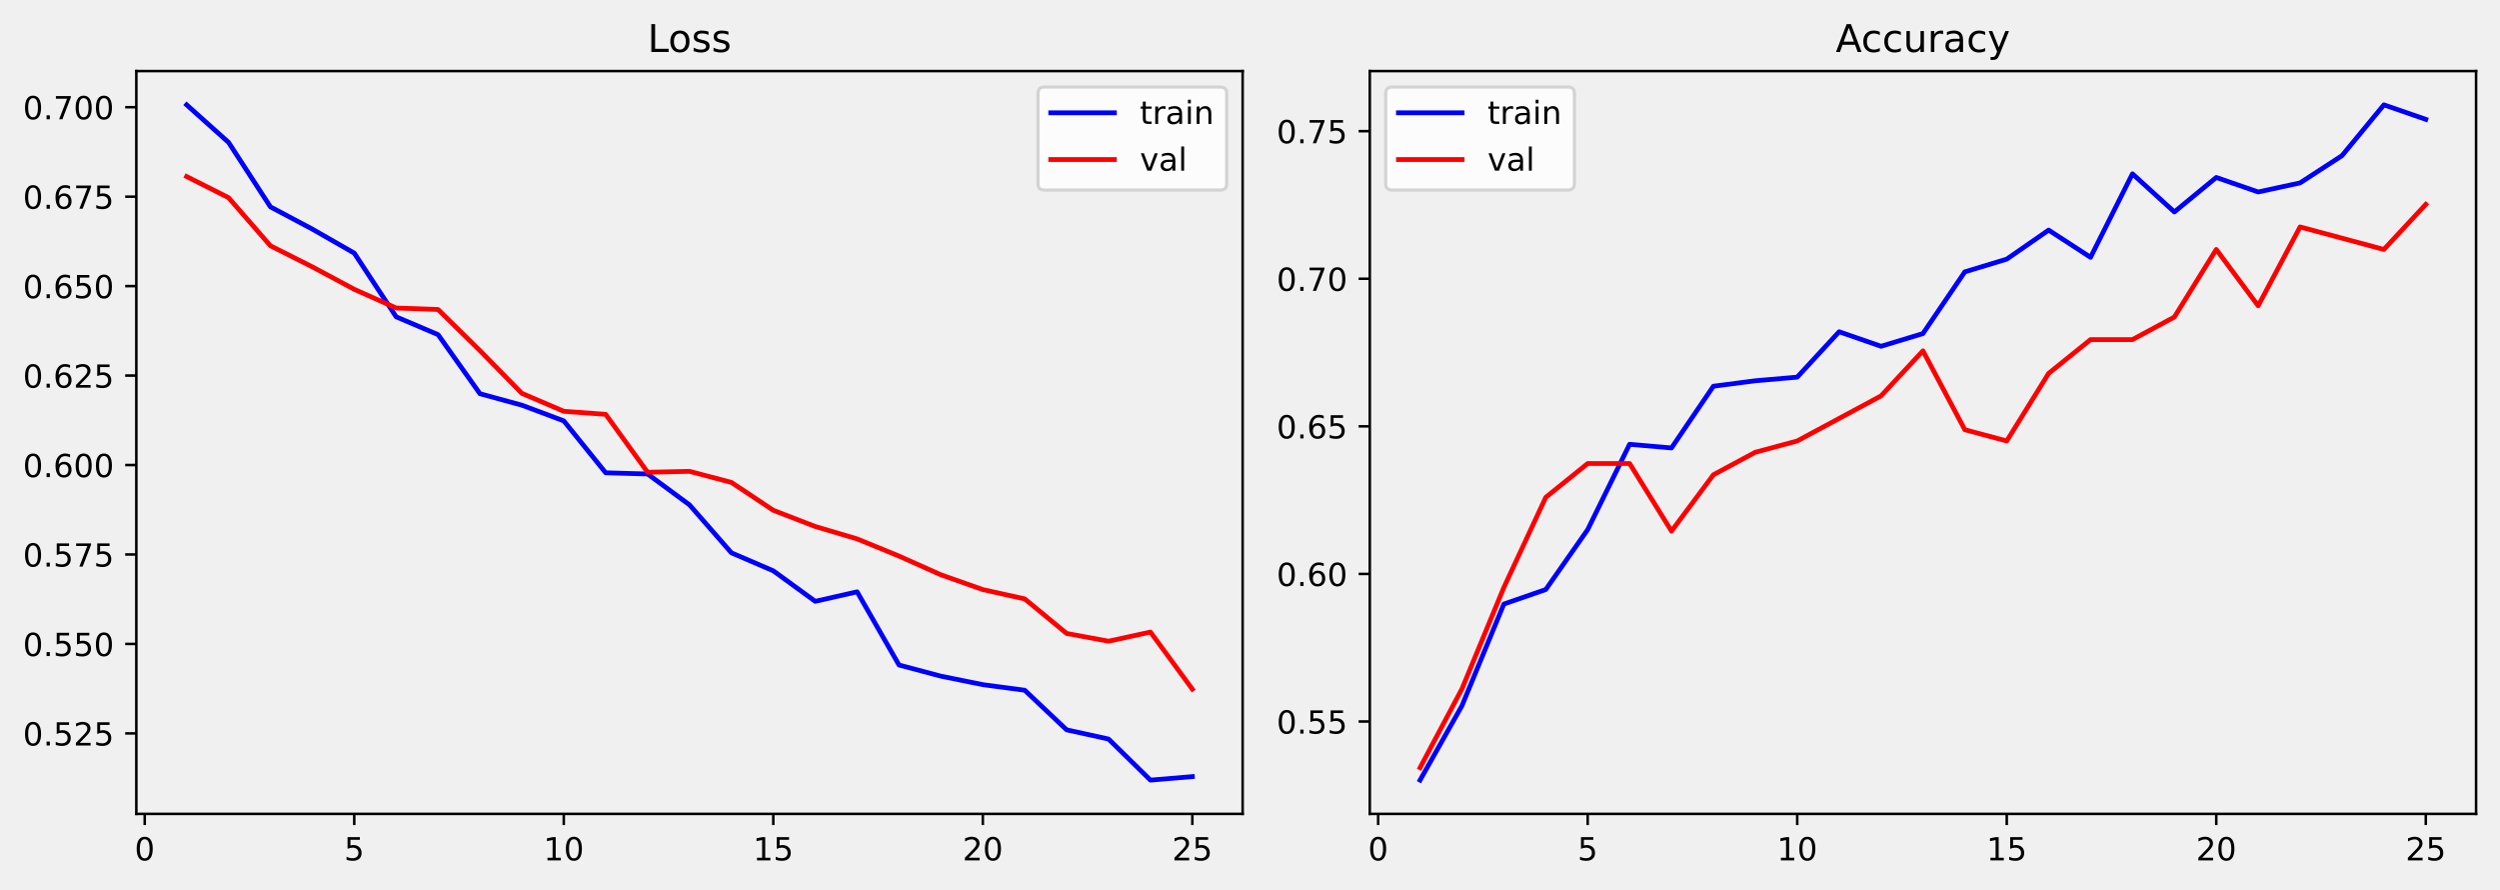
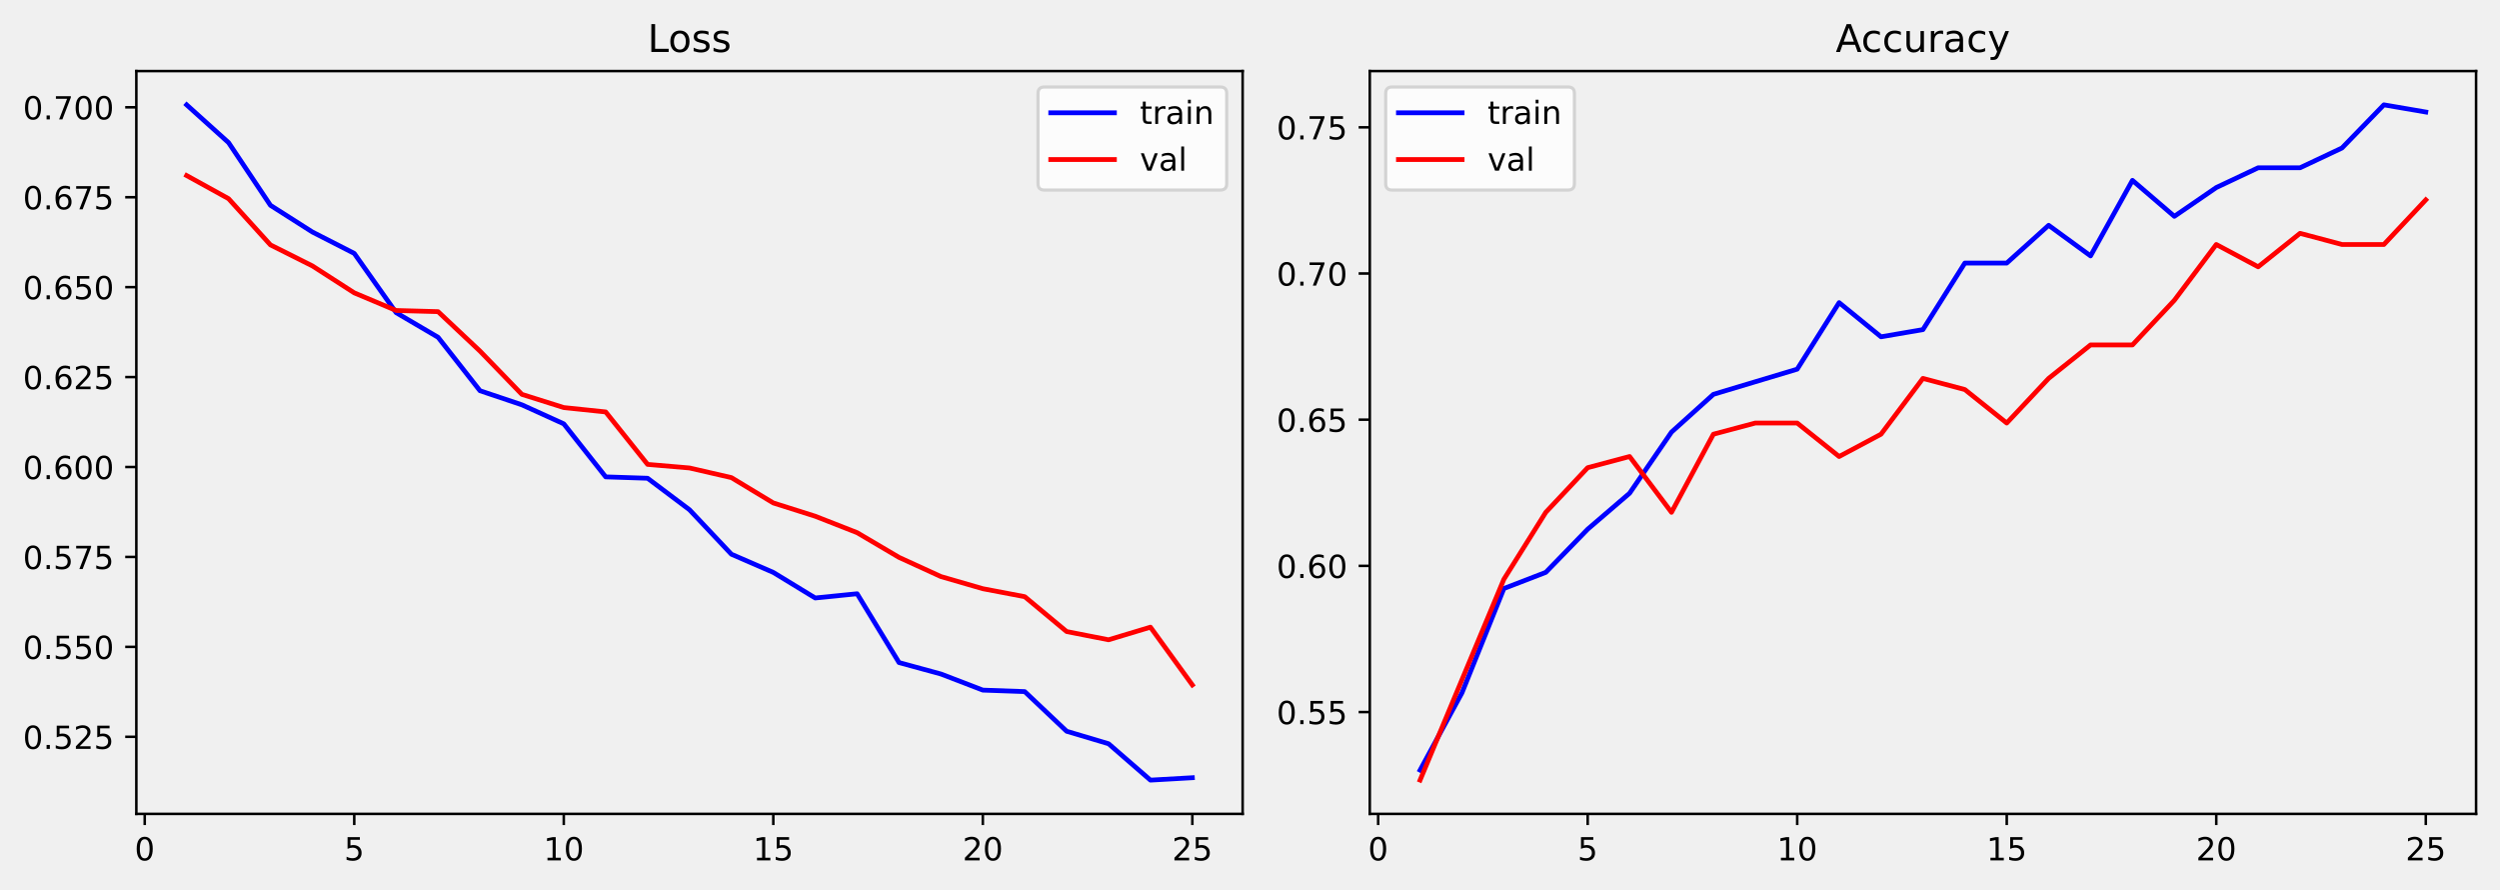
<svg xmlns="http://www.w3.org/2000/svg" xmlns:xlink="http://www.w3.org/1999/xlink" width="784.988pt" height="279.436pt" viewBox="0 0 784.988 279.436" version="1.1">
  <defs>
    <style type="text/css">*{stroke-linejoin: round; stroke-linecap: butt}</style>
  </defs>
  <g id="figure_1">
    <g id="patch_1">
      <path d="M 0 279.436  L 784.988 279.436  L 784.988 0  L 0 0  L 0 279.436  z " style="fill: none" />
    </g>
    <g id="axes_1">
      <g id="patch_2">
        <path d="M 42.828 255.558  L 390.338 255.558  L 390.338 22.318  L 42.828 22.318  L 42.828 255.558  z " style="fill: none" />
      </g>
      <g id="matplotlib.axis_1">
        <g id="xtick_1">
          <g id="line2d_1">
            <defs>
-               <path id="md92ce34c73" d="M 0 0  L 0 3.5  " style="stroke: #000000; stroke-width: 0.8" />
+               <path id="m7633a7a869" d="M 0 0  L 0 3.5  " style="stroke: #000000; stroke-width: 0.8" />
            </defs>
            <g>
-               <use xlink:href="#md92ce34c73" x="45.461" y="255.558" style="stroke: #000000; stroke-width: 0.8" />
+               <use xlink:href="#m7633a7a869" x="45.461" y="255.558" style="stroke: #000000; stroke-width: 0.8" />
            </g>
          </g>
          <g id="text_1">
            <g transform="translate(42.27953 270.1566) scale(0.1 -0.1)">
              <defs>
                <path id="DejaVuSans-30" d="M 2034 4250  Q 1547 4250 1301 3770  Q 1056 3291 1056 2328  Q 1056 1369 1301 889  Q 1547 409 2034 409  Q 2525 409 2770 889  Q 3016 1369 3016 2328  Q 3016 3291 2770 3770  Q 2525 4250 2034 4250  z M 2034 4750  Q 2819 4750 3233 4129  Q 3647 3509 3647 2328  Q 3647 1150 3233 529  Q 2819 -91 2034 -91  Q 1250 -91 836 529  Q 422 1150 422 2328  Q 422 3509 836 4129  Q 1250 4750 2034 4750  z " transform="scale(0.015625)" />
              </defs>
              <use xlink:href="#DejaVuSans-30" />
            </g>
          </g>
        </g>
        <g id="xtick_2">
          <g id="line2d_2">
            <g>
-               <use xlink:href="#md92ce34c73" x="111.277" y="255.558" style="stroke: #000000; stroke-width: 0.8" />
+               <use xlink:href="#m7633a7a869" x="111.277" y="255.558" style="stroke: #000000; stroke-width: 0.8" />
            </g>
          </g>
          <g id="text_2">
            <g transform="translate(108.0958 270.1566) scale(0.1 -0.1)">
              <defs>
                <path id="DejaVuSans-35" d="M 691 4666  L 3169 4666  L 3169 4134  L 1269 4134  L 1269 2991  Q 1406 3038 1543 3061  Q 1681 3084 1819 3084  Q 2600 3084 3056 2656  Q 3513 2228 3513 1497  Q 3513 744 3044 326  Q 2575 -91 1722 -91  Q 1428 -91 1123 -41  Q 819 9 494 109  L 494 744  Q 775 591 1075 516  Q 1375 441 1709 441  Q 2250 441 2565 725  Q 2881 1009 2881 1497  Q 2881 1984 2565 2268  Q 2250 2553 1709 2553  Q 1456 2553 1204 2497  Q 953 2441 691 2322  L 691 4666  z " transform="scale(0.015625)" />
              </defs>
              <use xlink:href="#DejaVuSans-35" />
            </g>
          </g>
        </g>
        <g id="xtick_3">
          <g id="line2d_3">
            <g>
-               <use xlink:href="#md92ce34c73" x="177.093" y="255.558" style="stroke: #000000; stroke-width: 0.8" />
+               <use xlink:href="#m7633a7a869" x="177.093" y="255.558" style="stroke: #000000; stroke-width: 0.8" />
            </g>
          </g>
          <g id="text_3">
            <g transform="translate(170.7309 270.1566) scale(0.1 -0.1)">
              <defs>
                <path id="DejaVuSans-31" d="M 794 531  L 1825 531  L 1825 4091  L 703 3866  L 703 4441  L 1819 4666  L 2450 4666  L 2450 531  L 3481 531  L 3481 0  L 794 0  L 794 531  z " transform="scale(0.015625)" />
              </defs>
              <use xlink:href="#DejaVuSans-31" />
              <use xlink:href="#DejaVuSans-30" transform="translate(63.62305 0)" />
            </g>
          </g>
        </g>
        <g id="xtick_4">
          <g id="line2d_4">
            <g>
-               <use xlink:href="#md92ce34c73" x="242.91" y="255.558" style="stroke: #000000; stroke-width: 0.8" />
+               <use xlink:href="#m7633a7a869" x="242.91" y="255.558" style="stroke: #000000; stroke-width: 0.8" />
            </g>
          </g>
          <g id="text_4">
            <g transform="translate(236.5471 270.1566) scale(0.1 -0.1)">
              <use xlink:href="#DejaVuSans-31" />
              <use xlink:href="#DejaVuSans-35" transform="translate(63.62305 0)" />
            </g>
          </g>
        </g>
        <g id="xtick_5">
          <g id="line2d_5">
            <g>
-               <use xlink:href="#md92ce34c73" x="308.726" y="255.558" style="stroke: #000000; stroke-width: 0.8" />
+               <use xlink:href="#m7633a7a869" x="308.726" y="255.558" style="stroke: #000000; stroke-width: 0.8" />
            </g>
          </g>
          <g id="text_5">
            <g transform="translate(302.3634 270.1566) scale(0.1 -0.1)">
              <defs>
                <path id="DejaVuSans-32" d="M 1228 531  L 3431 531  L 3431 0  L 469 0  L 469 531  Q 828 903 1448 1529  Q 2069 2156 2228 2338  Q 2531 2678 2651 2914  Q 2772 3150 2772 3378  Q 2772 3750 2511 3984  Q 2250 4219 1831 4219  Q 1534 4219 1204 4116  Q 875 4013 500 3803  L 500 4441  Q 881 4594 1212 4672  Q 1544 4750 1819 4750  Q 2544 4750 2975 4387  Q 3406 4025 3406 3419  Q 3406 3131 3298 2873  Q 3191 2616 2906 2266  Q 2828 2175 2409 1742  Q 1991 1309 1228 531  z " transform="scale(0.015625)" />
              </defs>
              <use xlink:href="#DejaVuSans-32" />
              <use xlink:href="#DejaVuSans-30" transform="translate(63.62305 0)" />
            </g>
          </g>
        </g>
        <g id="xtick_6">
          <g id="line2d_6">
            <g>
-               <use xlink:href="#md92ce34c73" x="374.542" y="255.558" style="stroke: #000000; stroke-width: 0.8" />
+               <use xlink:href="#m7633a7a869" x="374.542" y="255.558" style="stroke: #000000; stroke-width: 0.8" />
            </g>
          </g>
          <g id="text_6">
            <g transform="translate(368.1797 270.1566) scale(0.1 -0.1)">
              <use xlink:href="#DejaVuSans-32" />
              <use xlink:href="#DejaVuSans-35" transform="translate(63.62305 0)" />
            </g>
          </g>
        </g>
      </g>
      <g id="matplotlib.axis_2">
        <g id="ytick_1">
          <g id="line2d_7">
            <defs>
-               <path id="m3031fb7250" d="M 0 0  L -3.5 0  " style="stroke: #000000; stroke-width: 0.8" />
+               <path id="m2da4b11f2e" d="M 0 0  L -3.5 0  " style="stroke: #000000; stroke-width: 0.8" />
            </defs>
            <g>
-               <use xlink:href="#m3031fb7250" x="42.828" y="230.287" style="stroke: #000000; stroke-width: 0.8" />
+               <use xlink:href="#m2da4b11f2e" x="42.828" y="231.351" style="stroke: #000000; stroke-width: 0.8" />
            </g>
          </g>
          <g id="text_7">
-             <g transform="translate(7.2 234.0861) scale(0.1 -0.1)">
+             <g transform="translate(7.2 235.1498) scale(0.1 -0.1)">
              <defs>
                <path id="DejaVuSans-2e" d="M 684 794  L 1344 794  L 1344 0  L 684 0  L 684 794  z " transform="scale(0.015625)" />
              </defs>
              <use xlink:href="#DejaVuSans-30" />
              <use xlink:href="#DejaVuSans-2e" transform="translate(63.62305 0)" />
              <use xlink:href="#DejaVuSans-35" transform="translate(95.41016 0)" />
              <use xlink:href="#DejaVuSans-32" transform="translate(159.0332 0)" />
              <use xlink:href="#DejaVuSans-35" transform="translate(222.6562 0)" />
            </g>
          </g>
        </g>
        <g id="ytick_2">
          <g id="line2d_8">
            <g>
-               <use xlink:href="#m3031fb7250" x="42.828" y="202.197" style="stroke: #000000; stroke-width: 0.8" />
+               <use xlink:href="#m2da4b11f2e" x="42.828" y="203.114" style="stroke: #000000; stroke-width: 0.8" />
            </g>
          </g>
          <g id="text_8">
-             <g transform="translate(7.2 205.9959) scale(0.1 -0.1)">
+             <g transform="translate(7.2 206.9129) scale(0.1 -0.1)">
              <use xlink:href="#DejaVuSans-30" />
              <use xlink:href="#DejaVuSans-2e" transform="translate(63.62305 0)" />
              <use xlink:href="#DejaVuSans-35" transform="translate(95.41016 0)" />
              <use xlink:href="#DejaVuSans-35" transform="translate(159.0332 0)" />
              <use xlink:href="#DejaVuSans-30" transform="translate(222.6562 0)" />
            </g>
          </g>
        </g>
        <g id="ytick_3">
          <g id="line2d_9">
            <g>
-               <use xlink:href="#m3031fb7250" x="42.828" y="174.106" style="stroke: #000000; stroke-width: 0.8" />
+               <use xlink:href="#m2da4b11f2e" x="42.828" y="174.877" style="stroke: #000000; stroke-width: 0.8" />
            </g>
          </g>
          <g id="text_9">
-             <g transform="translate(7.2 177.9057) scale(0.1 -0.1)">
+             <g transform="translate(7.2 178.6759) scale(0.1 -0.1)">
              <defs>
                <path id="DejaVuSans-37" d="M 525 4666  L 3525 4666  L 3525 4397  L 1831 0  L 1172 0  L 2766 4134  L 525 4134  L 525 4666  z " transform="scale(0.015625)" />
              </defs>
              <use xlink:href="#DejaVuSans-30" />
              <use xlink:href="#DejaVuSans-2e" transform="translate(63.62305 0)" />
              <use xlink:href="#DejaVuSans-35" transform="translate(95.41016 0)" />
              <use xlink:href="#DejaVuSans-37" transform="translate(159.0332 0)" />
              <use xlink:href="#DejaVuSans-35" transform="translate(222.6562 0)" />
            </g>
          </g>
        </g>
        <g id="ytick_4">
          <g id="line2d_10">
            <g>
-               <use xlink:href="#m3031fb7250" x="42.828" y="146.016" style="stroke: #000000; stroke-width: 0.8" />
+               <use xlink:href="#m2da4b11f2e" x="42.828" y="146.64" style="stroke: #000000; stroke-width: 0.8" />
            </g>
          </g>
          <g id="text_10">
-             <g transform="translate(7.2 149.8154) scale(0.1 -0.1)">
+             <g transform="translate(7.2 150.4389) scale(0.1 -0.1)">
              <defs>
                <path id="DejaVuSans-36" d="M 2113 2584  Q 1688 2584 1439 2293  Q 1191 2003 1191 1497  Q 1191 994 1439 701  Q 1688 409 2113 409  Q 2538 409 2786 701  Q 3034 994 3034 1497  Q 3034 2003 2786 2293  Q 2538 2584 2113 2584  z M 3366 4563  L 3366 3988  Q 3128 4100 2886 4159  Q 2644 4219 2406 4219  Q 1781 4219 1451 3797  Q 1122 3375 1075 2522  Q 1259 2794 1537 2939  Q 1816 3084 2150 3084  Q 2853 3084 3261 2657  Q 3669 2231 3669 1497  Q 3669 778 3244 343  Q 2819 -91 2113 -91  Q 1303 -91 875 529  Q 447 1150 447 2328  Q 447 3434 972 4092  Q 1497 4750 2381 4750  Q 2619 4750 2861 4703  Q 3103 4656 3366 4563  z " transform="scale(0.015625)" />
              </defs>
              <use xlink:href="#DejaVuSans-30" />
              <use xlink:href="#DejaVuSans-2e" transform="translate(63.62305 0)" />
              <use xlink:href="#DejaVuSans-36" transform="translate(95.41016 0)" />
              <use xlink:href="#DejaVuSans-30" transform="translate(159.0332 0)" />
              <use xlink:href="#DejaVuSans-30" transform="translate(222.6562 0)" />
            </g>
          </g>
        </g>
        <g id="ytick_5">
          <g id="line2d_11">
            <g>
-               <use xlink:href="#m3031fb7250" x="42.828" y="117.926" style="stroke: #000000; stroke-width: 0.8" />
+               <use xlink:href="#m2da4b11f2e" x="42.828" y="118.403" style="stroke: #000000; stroke-width: 0.8" />
            </g>
          </g>
          <g id="text_11">
-             <g transform="translate(7.2 121.7252) scale(0.1 -0.1)">
+             <g transform="translate(7.2 122.202) scale(0.1 -0.1)">
              <use xlink:href="#DejaVuSans-30" />
              <use xlink:href="#DejaVuSans-2e" transform="translate(63.62305 0)" />
              <use xlink:href="#DejaVuSans-36" transform="translate(95.41016 0)" />
              <use xlink:href="#DejaVuSans-32" transform="translate(159.0332 0)" />
              <use xlink:href="#DejaVuSans-35" transform="translate(222.6562 0)" />
            </g>
          </g>
        </g>
        <g id="ytick_6">
          <g id="line2d_12">
            <g>
-               <use xlink:href="#m3031fb7250" x="42.828" y="89.836" style="stroke: #000000; stroke-width: 0.8" />
+               <use xlink:href="#m2da4b11f2e" x="42.828" y="90.166" style="stroke: #000000; stroke-width: 0.8" />
            </g>
          </g>
          <g id="text_12">
-             <g transform="translate(7.2 93.63496) scale(0.1 -0.1)">
+             <g transform="translate(7.2 93.965) scale(0.1 -0.1)">
              <use xlink:href="#DejaVuSans-30" />
              <use xlink:href="#DejaVuSans-2e" transform="translate(63.62305 0)" />
              <use xlink:href="#DejaVuSans-36" transform="translate(95.41016 0)" />
              <use xlink:href="#DejaVuSans-35" transform="translate(159.0332 0)" />
              <use xlink:href="#DejaVuSans-30" transform="translate(222.6562 0)" />
            </g>
          </g>
        </g>
        <g id="ytick_7">
          <g id="line2d_13">
            <g>
-               <use xlink:href="#m3031fb7250" x="42.828" y="61.746" style="stroke: #000000; stroke-width: 0.8" />
+               <use xlink:href="#m2da4b11f2e" x="42.828" y="61.929" style="stroke: #000000; stroke-width: 0.8" />
            </g>
          </g>
          <g id="text_13">
-             <g transform="translate(7.2 65.54473) scale(0.1 -0.1)">
+             <g transform="translate(7.2 65.72803) scale(0.1 -0.1)">
              <use xlink:href="#DejaVuSans-30" />
              <use xlink:href="#DejaVuSans-2e" transform="translate(63.62305 0)" />
              <use xlink:href="#DejaVuSans-36" transform="translate(95.41016 0)" />
              <use xlink:href="#DejaVuSans-37" transform="translate(159.0332 0)" />
              <use xlink:href="#DejaVuSans-35" transform="translate(222.6562 0)" />
            </g>
          </g>
        </g>
        <g id="ytick_8">
          <g id="line2d_14">
            <g>
-               <use xlink:href="#m3031fb7250" x="42.828" y="33.655" style="stroke: #000000; stroke-width: 0.8" />
+               <use xlink:href="#m2da4b11f2e" x="42.828" y="33.692" style="stroke: #000000; stroke-width: 0.8" />
            </g>
          </g>
          <g id="text_14">
-             <g transform="translate(7.2 37.4545) scale(0.1 -0.1)">
+             <g transform="translate(7.2 37.49106) scale(0.1 -0.1)">
              <use xlink:href="#DejaVuSans-30" />
              <use xlink:href="#DejaVuSans-2e" transform="translate(63.62305 0)" />
              <use xlink:href="#DejaVuSans-37" transform="translate(95.41016 0)" />
              <use xlink:href="#DejaVuSans-30" transform="translate(159.0332 0)" />
              <use xlink:href="#DejaVuSans-30" transform="translate(222.6562 0)" />
            </g>
          </g>
        </g>
      </g>
      <g id="line2d_15">
-         <path d="M 58.624 32.92  L 71.787 44.703  L 84.951 64.959  L 98.114 71.947  L 111.277 79.483  L 124.44 99.48  L 137.604 105.079  L 150.767 123.627  L 163.93 127.228  L 177.093 132.156  L 190.257 148.456  L 203.42 148.825  L 216.583 158.523  L 229.746 173.579  L 242.91 179.237  L 256.073 188.811  L 269.236 185.829  L 282.399 208.811  L 295.563 212.317  L 308.726 214.979  L 321.889 216.733  L 335.052 229.166  L 348.216 232.056  L 361.379 244.956  L 374.542 243.849  " clip-path="url(#pc653a869e9)" style="fill: none; stroke: #0000ff; stroke-width: 1.5; stroke-linecap: square" />
+         <path d="M 58.624 32.92  L 71.787 44.771  L 84.951 64.465  L 98.114 72.842  L 111.277 79.569  L 124.44 98.179  L 137.604 105.906  L 150.767 122.682  L 163.93 127.11  L 177.093 133.085  L 190.257 149.737  L 203.42 150.168  L 216.583 160.06  L 229.746 174.023  L 242.91 179.738  L 256.073 187.762  L 269.236 186.437  L 282.399 208.041  L 295.563 211.638  L 308.726 216.693  L 321.889 217.161  L 335.052 229.612  L 348.216 233.531  L 361.379 244.956  L 374.542 244.201  " clip-path="url(#pe0f60aac0e)" style="fill: none; stroke: #0000ff; stroke-width: 1.5; stroke-linecap: square" />
      </g>
      <g id="line2d_16">
-         <path d="M 58.624 55.44  L 71.787 62.065  L 84.951 77.175  L 98.114 83.801  L 111.277 90.845  L 124.44 96.714  L 137.604 97.18  L 150.767 110.114  L 163.93 123.512  L 177.093 129.14  L 190.257 130.099  L 203.42 148.286  L 216.583 147.996  L 229.746 151.474  L 242.91 160.231  L 256.073 165.314  L 269.236 169.212  L 282.399 174.613  L 295.563 180.49  L 308.726 185.13  L 321.889 188.05  L 335.052 198.901  L 348.216 201.335  L 361.379 198.465  L 374.542 216.391  " clip-path="url(#pc653a869e9)" style="fill: none; stroke: #ff0000; stroke-width: 1.5; stroke-linecap: square" />
+         <path d="M 58.624 55.121  L 71.787 62.38  L 84.951 76.895  L 98.114 83.486  L 111.277 91.951  L 124.44 97.491  L 137.604 97.854  L 150.767 110.233  L 163.93 123.824  L 177.093 127.971  L 190.257 129.345  L 203.42 145.815  L 216.583 146.939  L 229.746 149.969  L 242.91 157.921  L 256.073 162.09  L 269.236 167.251  L 282.399 175.013  L 295.563 181.038  L 308.726 184.852  L 321.889 187.356  L 335.052 198.303  L 348.216 200.891  L 361.379 196.929  L 374.542 215.072  " clip-path="url(#pe0f60aac0e)" style="fill: none; stroke: #ff0000; stroke-width: 1.5; stroke-linecap: square" />
      </g>
      <g id="patch_3">
        <path d="M 42.828 255.558  L 42.828 22.318  " style="fill: none; stroke: #000000; stroke-width: 0.8; stroke-linejoin: miter; stroke-linecap: square" />
      </g>
      <g id="patch_4">
        <path d="M 390.338 255.558  L 390.338 22.318  " style="fill: none; stroke: #000000; stroke-width: 0.8; stroke-linejoin: miter; stroke-linecap: square" />
      </g>
      <g id="patch_5">
        <path d="M 42.828 255.558  L 390.338 255.558  " style="fill: none; stroke: #000000; stroke-width: 0.8; stroke-linejoin: miter; stroke-linecap: square" />
      </g>
      <g id="patch_6">
        <path d="M 42.828 22.318  L 390.338 22.318  " style="fill: none; stroke: #000000; stroke-width: 0.8; stroke-linejoin: miter; stroke-linecap: square" />
      </g>
      <g id="text_15">
        <g transform="translate(203.4225 16.31812) scale(0.12 -0.12)">
          <defs>
            <path id="DejaVuSans-4c" d="M 628 4666  L 1259 4666  L 1259 531  L 3531 531  L 3531 0  L 628 0  L 628 4666  z " transform="scale(0.015625)" />
            <path id="DejaVuSans-6f" d="M 1959 3097  Q 1497 3097 1228 2736  Q 959 2375 959 1747  Q 959 1119 1226 758  Q 1494 397 1959 397  Q 2419 397 2687 759  Q 2956 1122 2956 1747  Q 2956 2369 2687 2733  Q 2419 3097 1959 3097  z M 1959 3584  Q 2709 3584 3137 3096  Q 3566 2609 3566 1747  Q 3566 888 3137 398  Q 2709 -91 1959 -91  Q 1206 -91 779 398  Q 353 888 353 1747  Q 353 2609 779 3096  Q 1206 3584 1959 3584  z " transform="scale(0.015625)" />
            <path id="DejaVuSans-73" d="M 2834 3397  L 2834 2853  Q 2591 2978 2328 3040  Q 2066 3103 1784 3103  Q 1356 3103 1142 2972  Q 928 2841 928 2578  Q 928 2378 1081 2264  Q 1234 2150 1697 2047  L 1894 2003  Q 2506 1872 2764 1633  Q 3022 1394 3022 966  Q 3022 478 2636 193  Q 2250 -91 1575 -91  Q 1294 -91 989 -36  Q 684 19 347 128  L 347 722  Q 666 556 975 473  Q 1284 391 1588 391  Q 1994 391 2212 530  Q 2431 669 2431 922  Q 2431 1156 2273 1281  Q 2116 1406 1581 1522  L 1381 1569  Q 847 1681 609 1914  Q 372 2147 372 2553  Q 372 3047 722 3315  Q 1072 3584 1716 3584  Q 2034 3584 2315 3537  Q 2597 3491 2834 3397  z " transform="scale(0.015625)" />
          </defs>
          <use xlink:href="#DejaVuSans-4c" />
          <use xlink:href="#DejaVuSans-6f" transform="translate(53.96289 0)" />
          <use xlink:href="#DejaVuSans-73" transform="translate(115.1445 0)" />
          <use xlink:href="#DejaVuSans-73" transform="translate(167.2441 0)" />
        </g>
      </g>
      <g id="legend_1">
        <g id="patch_7">
          <path d="M 328.063 59.674  L 383.338 59.674  Q 385.338 59.674 385.338 57.674  L 385.338 29.318  Q 385.338 27.318 383.338 27.318  L 328.063 27.318  Q 326.063 27.318 326.063 29.318  L 326.063 57.674  Q 326.063 59.674 328.063 59.674  z " style="fill: #ffffff; opacity: 0.8; stroke: #cccccc; stroke-linejoin: miter" />
        </g>
        <g id="line2d_17">
          <path d="M 330.063 35.417  L 340.063 35.417  L 350.063 35.417  " style="fill: none; stroke: #0000ff; stroke-width: 1.5; stroke-linecap: square" />
        </g>
        <g id="text_16">
          <g transform="translate(358.0631 38.91656) scale(0.1 -0.1)">
            <defs>
              <path id="DejaVuSans-74" d="M 1172 4494  L 1172 3500  L 2356 3500  L 2356 3053  L 1172 3053  L 1172 1153  Q 1172 725 1289 603  Q 1406 481 1766 481  L 2356 481  L 2356 0  L 1766 0  Q 1100 0 847 248  Q 594 497 594 1153  L 594 3053  L 172 3053  L 172 3500  L 594 3500  L 594 4494  L 1172 4494  z " transform="scale(0.015625)" />
              <path id="DejaVuSans-72" d="M 2631 2963  Q 2534 3019 2420 3045  Q 2306 3072 2169 3072  Q 1681 3072 1420 2755  Q 1159 2438 1159 1844  L 1159 0  L 581 0  L 581 3500  L 1159 3500  L 1159 2956  Q 1341 3275 1631 3429  Q 1922 3584 2338 3584  Q 2397 3584 2469 3576  Q 2541 3569 2628 3553  L 2631 2963  z " transform="scale(0.015625)" />
              <path id="DejaVuSans-61" d="M 2194 1759  Q 1497 1759 1228 1600  Q 959 1441 959 1056  Q 959 750 1161 570  Q 1363 391 1709 391  Q 2188 391 2477 730  Q 2766 1069 2766 1631  L 2766 1759  L 2194 1759  z M 3341 1997  L 3341 0  L 2766 0  L 2766 531  Q 2569 213 2275 61  Q 1981 -91 1556 -91  Q 1019 -91 701 211  Q 384 513 384 1019  Q 384 1609 779 1909  Q 1175 2209 1959 2209  L 2766 2209  L 2766 2266  Q 2766 2663 2505 2880  Q 2244 3097 1772 3097  Q 1472 3097 1187 3025  Q 903 2953 641 2809  L 641 3341  Q 956 3463 1253 3523  Q 1550 3584 1831 3584  Q 2591 3584 2966 3190  Q 3341 2797 3341 1997  z " transform="scale(0.015625)" />
              <path id="DejaVuSans-69" d="M 603 3500  L 1178 3500  L 1178 0  L 603 0  L 603 3500  z M 603 4863  L 1178 4863  L 1178 4134  L 603 4134  L 603 4863  z " transform="scale(0.015625)" />
              <path id="DejaVuSans-6e" d="M 3513 2113  L 3513 0  L 2938 0  L 2938 2094  Q 2938 2591 2744 2837  Q 2550 3084 2163 3084  Q 1697 3084 1428 2787  Q 1159 2491 1159 1978  L 1159 0  L 581 0  L 581 3500  L 1159 3500  L 1159 2956  Q 1366 3272 1645 3428  Q 1925 3584 2291 3584  Q 2894 3584 3203 3211  Q 3513 2838 3513 2113  z " transform="scale(0.015625)" />
            </defs>
            <use xlink:href="#DejaVuSans-74" />
            <use xlink:href="#DejaVuSans-72" transform="translate(39.20898 0)" />
            <use xlink:href="#DejaVuSans-61" transform="translate(80.32227 0)" />
            <use xlink:href="#DejaVuSans-69" transform="translate(141.6016 0)" />
            <use xlink:href="#DejaVuSans-6e" transform="translate(169.3848 0)" />
          </g>
        </g>
        <g id="line2d_18">
          <path d="M 330.063 50.095  L 340.063 50.095  L 350.063 50.095  " style="fill: none; stroke: #ff0000; stroke-width: 1.5; stroke-linecap: square" />
        </g>
        <g id="text_17">
          <g transform="translate(358.0631 53.59469) scale(0.1 -0.1)">
            <defs>
              <path id="DejaVuSans-76" d="M 191 3500  L 800 3500  L 1894 563  L 2988 3500  L 3597 3500  L 2284 0  L 1503 0  L 191 3500  z " transform="scale(0.015625)" />
              <path id="DejaVuSans-6c" d="M 603 4863  L 1178 4863  L 1178 0  L 603 0  L 603 4863  z " transform="scale(0.015625)" />
            </defs>
            <use xlink:href="#DejaVuSans-76" />
            <use xlink:href="#DejaVuSans-61" transform="translate(59.17969 0)" />
            <use xlink:href="#DejaVuSans-6c" transform="translate(120.459 0)" />
          </g>
        </g>
      </g>
    </g>
    <g id="axes_2">
      <g id="patch_8">
        <path d="M 430.278 255.558  L 777.788 255.558  L 777.788 22.318  L 430.278 22.318  L 430.278 255.558  z " style="fill: none" />
      </g>
      <g id="matplotlib.axis_3">
        <g id="xtick_7">
          <g id="line2d_19">
            <g>
-               <use xlink:href="#md92ce34c73" x="432.911" y="255.558" style="stroke: #000000; stroke-width: 0.8" />
+               <use xlink:href="#m7633a7a869" x="432.911" y="255.558" style="stroke: #000000; stroke-width: 0.8" />
            </g>
          </g>
          <g id="text_18">
            <g transform="translate(429.7295 270.1566) scale(0.1 -0.1)">
              <use xlink:href="#DejaVuSans-30" />
            </g>
          </g>
        </g>
        <g id="xtick_8">
          <g id="line2d_20">
            <g>
-               <use xlink:href="#md92ce34c73" x="498.727" y="255.558" style="stroke: #000000; stroke-width: 0.8" />
+               <use xlink:href="#m7633a7a869" x="498.727" y="255.558" style="stroke: #000000; stroke-width: 0.8" />
            </g>
          </g>
          <g id="text_19">
            <g transform="translate(495.5458 270.1566) scale(0.1 -0.1)">
              <use xlink:href="#DejaVuSans-35" />
            </g>
          </g>
        </g>
        <g id="xtick_9">
          <g id="line2d_21">
            <g>
-               <use xlink:href="#md92ce34c73" x="564.543" y="255.558" style="stroke: #000000; stroke-width: 0.8" />
+               <use xlink:href="#m7633a7a869" x="564.543" y="255.558" style="stroke: #000000; stroke-width: 0.8" />
            </g>
          </g>
          <g id="text_20">
            <g transform="translate(558.1809 270.1566) scale(0.1 -0.1)">
              <use xlink:href="#DejaVuSans-31" />
              <use xlink:href="#DejaVuSans-30" transform="translate(63.62305 0)" />
            </g>
          </g>
        </g>
        <g id="xtick_10">
          <g id="line2d_22">
            <g>
-               <use xlink:href="#md92ce34c73" x="630.36" y="255.558" style="stroke: #000000; stroke-width: 0.8" />
+               <use xlink:href="#m7633a7a869" x="630.36" y="255.558" style="stroke: #000000; stroke-width: 0.8" />
            </g>
          </g>
          <g id="text_21">
            <g transform="translate(623.9971 270.1566) scale(0.1 -0.1)">
              <use xlink:href="#DejaVuSans-31" />
              <use xlink:href="#DejaVuSans-35" transform="translate(63.62305 0)" />
            </g>
          </g>
        </g>
        <g id="xtick_11">
          <g id="line2d_23">
            <g>
-               <use xlink:href="#md92ce34c73" x="696.176" y="255.558" style="stroke: #000000; stroke-width: 0.8" />
+               <use xlink:href="#m7633a7a869" x="696.176" y="255.558" style="stroke: #000000; stroke-width: 0.8" />
            </g>
          </g>
          <g id="text_22">
            <g transform="translate(689.8134 270.1566) scale(0.1 -0.1)">
              <use xlink:href="#DejaVuSans-32" />
              <use xlink:href="#DejaVuSans-30" transform="translate(63.62305 0)" />
            </g>
          </g>
        </g>
        <g id="xtick_12">
          <g id="line2d_24">
            <g>
-               <use xlink:href="#md92ce34c73" x="761.992" y="255.558" style="stroke: #000000; stroke-width: 0.8" />
+               <use xlink:href="#m7633a7a869" x="761.992" y="255.558" style="stroke: #000000; stroke-width: 0.8" />
            </g>
          </g>
          <g id="text_23">
            <g transform="translate(755.6297 270.1566) scale(0.1 -0.1)">
              <use xlink:href="#DejaVuSans-32" />
              <use xlink:href="#DejaVuSans-35" transform="translate(63.62305 0)" />
            </g>
          </g>
        </g>
      </g>
      <g id="matplotlib.axis_4">
        <g id="ytick_9">
          <g id="line2d_25">
            <g>
-               <use xlink:href="#m3031fb7250" x="430.278" y="226.546" style="stroke: #000000; stroke-width: 0.8" />
+               <use xlink:href="#m2da4b11f2e" x="430.278" y="223.582" style="stroke: #000000; stroke-width: 0.8" />
            </g>
          </g>
          <g id="text_24">
-             <g transform="translate(401.0125 230.3448) scale(0.1 -0.1)">
+             <g transform="translate(401.0125 227.3817) scale(0.1 -0.1)">
              <use xlink:href="#DejaVuSans-30" />
              <use xlink:href="#DejaVuSans-2e" transform="translate(63.62305 0)" />
              <use xlink:href="#DejaVuSans-35" transform="translate(95.41016 0)" />
              <use xlink:href="#DejaVuSans-35" transform="translate(159.0332 0)" />
            </g>
          </g>
        </g>
        <g id="ytick_10">
          <g id="line2d_26">
            <g>
-               <use xlink:href="#m3031fb7250" x="430.278" y="180.205" style="stroke: #000000; stroke-width: 0.8" />
+               <use xlink:href="#m2da4b11f2e" x="430.278" y="177.681" style="stroke: #000000; stroke-width: 0.8" />
            </g>
          </g>
          <g id="text_25">
-             <g transform="translate(401.0125 184.0046) scale(0.1 -0.1)">
+             <g transform="translate(401.0125 181.4804) scale(0.1 -0.1)">
              <use xlink:href="#DejaVuSans-30" />
              <use xlink:href="#DejaVuSans-2e" transform="translate(63.62305 0)" />
              <use xlink:href="#DejaVuSans-36" transform="translate(95.41016 0)" />
              <use xlink:href="#DejaVuSans-30" transform="translate(159.0332 0)" />
            </g>
          </g>
        </g>
        <g id="ytick_11">
          <g id="line2d_27">
            <g>
-               <use xlink:href="#m3031fb7250" x="430.278" y="133.865" style="stroke: #000000; stroke-width: 0.8" />
+               <use xlink:href="#m2da4b11f2e" x="430.278" y="131.78" style="stroke: #000000; stroke-width: 0.8" />
            </g>
          </g>
          <g id="text_26">
-             <g transform="translate(401.0125 137.6644) scale(0.1 -0.1)">
+             <g transform="translate(401.0125 135.5791) scale(0.1 -0.1)">
              <use xlink:href="#DejaVuSans-30" />
              <use xlink:href="#DejaVuSans-2e" transform="translate(63.62305 0)" />
              <use xlink:href="#DejaVuSans-36" transform="translate(95.41016 0)" />
              <use xlink:href="#DejaVuSans-35" transform="translate(159.0332 0)" />
            </g>
          </g>
        </g>
        <g id="ytick_12">
          <g id="line2d_28">
            <g>
-               <use xlink:href="#m3031fb7250" x="430.278" y="87.525" style="stroke: #000000; stroke-width: 0.8" />
+               <use xlink:href="#m2da4b11f2e" x="430.278" y="85.879" style="stroke: #000000; stroke-width: 0.8" />
            </g>
          </g>
          <g id="text_27">
-             <g transform="translate(401.0125 91.32422) scale(0.1 -0.1)">
+             <g transform="translate(401.0125 89.67783) scale(0.1 -0.1)">
              <use xlink:href="#DejaVuSans-30" />
              <use xlink:href="#DejaVuSans-2e" transform="translate(63.62305 0)" />
              <use xlink:href="#DejaVuSans-37" transform="translate(95.41016 0)" />
              <use xlink:href="#DejaVuSans-30" transform="translate(159.0332 0)" />
            </g>
          </g>
        </g>
        <g id="ytick_13">
          <g id="line2d_29">
            <g>
-               <use xlink:href="#m3031fb7250" x="430.278" y="41.185" style="stroke: #000000; stroke-width: 0.8" />
+               <use xlink:href="#m2da4b11f2e" x="430.278" y="39.977" style="stroke: #000000; stroke-width: 0.8" />
            </g>
          </g>
          <g id="text_28">
-             <g transform="translate(401.0125 44.98402) scale(0.1 -0.1)">
+             <g transform="translate(401.0125 43.77655) scale(0.1 -0.1)">
              <use xlink:href="#DejaVuSans-30" />
              <use xlink:href="#DejaVuSans-2e" transform="translate(63.62305 0)" />
              <use xlink:href="#DejaVuSans-37" transform="translate(95.41016 0)" />
              <use xlink:href="#DejaVuSans-35" transform="translate(159.0332 0)" />
            </g>
          </g>
        </g>
      </g>
      <g id="line2d_30">
-         <path d="M 446.074 244.956  L 459.237 221.587  L 472.401 189.667  L 485.564 185.107  L 498.727 166.298  L 511.89 139.508  L 525.054 140.648  L 538.217 121.268  L 551.38 119.558  L 564.543 118.418  L 577.707 104.169  L 590.87 108.729  L 604.033 104.739  L 617.196 85.359  L 630.36 81.369  L 643.523 72.249  L 656.686 80.799  L 669.849 54.58  L 683.013 66.549  L 696.176 55.72  L 709.339 60.279  L 722.502 57.43  L 735.666 48.88  L 748.829 32.92  L 761.992 37.48  " clip-path="url(#p68e359e94c)" style="fill: none; stroke: #0000ff; stroke-width: 1.5; stroke-linecap: square" />
+         <path d="M 446.074 241.819  L 459.237 217.541  L 472.401 184.795  L 485.564 179.714  L 498.727 166.163  L 511.89 154.872  L 525.054 135.676  L 538.217 123.819  L 551.38 119.867  L 564.543 115.915  L 577.707 95.025  L 590.87 105.752  L 604.033 103.494  L 617.196 82.604  L 630.36 82.604  L 643.523 70.748  L 656.686 80.346  L 669.849 56.633  L 683.013 67.925  L 696.176 58.891  L 709.339 52.681  L 722.502 52.681  L 735.666 46.47  L 748.829 32.92  L 761.992 35.178  " clip-path="url(#p64874a30d2)" style="fill: none; stroke: #0000ff; stroke-width: 1.5; stroke-linecap: square" />
      </g>
      <g id="line2d_31">
-         <path d="M 446.074 241.049  L 459.237 216.287  L 472.401 184.45  L 485.564 156.151  L 498.727 145.539  L 511.89 145.539  L 525.054 166.763  L 538.217 149.076  L 551.38 142.001  L 564.543 138.464  L 577.707 131.389  L 590.87 124.314  L 604.033 110.164  L 617.196 134.926  L 630.36 138.464  L 643.523 117.239  L 656.686 106.627  L 669.849 106.627  L 683.013 99.552  L 696.176 78.328  L 709.339 96.015  L 722.502 71.253  L 735.666 74.79  L 748.829 78.328  L 761.992 64.178  " clip-path="url(#p68e359e94c)" style="fill: none; stroke: #ff0000; stroke-width: 1.5; stroke-linecap: square" />
+         <path d="M 446.074 244.956  L 459.237 213.421  L 472.401 181.886  L 485.564 160.862  L 498.727 146.847  L 511.89 143.343  L 525.054 160.862  L 538.217 136.335  L 551.38 132.831  L 564.543 132.831  L 577.707 143.343  L 590.87 136.335  L 604.033 118.815  L 617.196 122.319  L 630.36 132.831  L 643.523 118.815  L 656.686 108.304  L 669.849 108.304  L 683.013 94.288  L 696.176 76.768  L 709.339 83.776  L 722.502 73.265  L 735.666 76.768  L 748.829 76.768  L 761.992 62.753  " clip-path="url(#p64874a30d2)" style="fill: none; stroke: #ff0000; stroke-width: 1.5; stroke-linecap: square" />
      </g>
      <g id="patch_9">
        <path d="M 430.278 255.558  L 430.278 22.318  " style="fill: none; stroke: #000000; stroke-width: 0.8; stroke-linejoin: miter; stroke-linecap: square" />
      </g>
      <g id="patch_10">
        <path d="M 777.788 255.558  L 777.788 22.318  " style="fill: none; stroke: #000000; stroke-width: 0.8; stroke-linejoin: miter; stroke-linecap: square" />
      </g>
      <g id="patch_11">
        <path d="M 430.278 255.558  L 777.788 255.558  " style="fill: none; stroke: #000000; stroke-width: 0.8; stroke-linejoin: miter; stroke-linecap: square" />
      </g>
      <g id="patch_12">
        <path d="M 430.278 22.318  L 777.788 22.318  " style="fill: none; stroke: #000000; stroke-width: 0.8; stroke-linejoin: miter; stroke-linecap: square" />
      </g>
      <g id="text_29">
        <g transform="translate(576.6394 16.31812) scale(0.12 -0.12)">
          <defs>
            <path id="DejaVuSans-41" d="M 2188 4044  L 1331 1722  L 3047 1722  L 2188 4044  z M 1831 4666  L 2547 4666  L 4325 0  L 3669 0  L 3244 1197  L 1141 1197  L 716 0  L 50 0  L 1831 4666  z " transform="scale(0.015625)" />
            <path id="DejaVuSans-63" d="M 3122 3366  L 3122 2828  Q 2878 2963 2633 3030  Q 2388 3097 2138 3097  Q 1578 3097 1268 2742  Q 959 2388 959 1747  Q 959 1106 1268 751  Q 1578 397 2138 397  Q 2388 397 2633 464  Q 2878 531 3122 666  L 3122 134  Q 2881 22 2623 -34  Q 2366 -91 2075 -91  Q 1284 -91 818 406  Q 353 903 353 1747  Q 353 2603 823 3093  Q 1294 3584 2113 3584  Q 2378 3584 2631 3529  Q 2884 3475 3122 3366  z " transform="scale(0.015625)" />
            <path id="DejaVuSans-75" d="M 544 1381  L 544 3500  L 1119 3500  L 1119 1403  Q 1119 906 1312 657  Q 1506 409 1894 409  Q 2359 409 2629 706  Q 2900 1003 2900 1516  L 2900 3500  L 3475 3500  L 3475 0  L 2900 0  L 2900 538  Q 2691 219 2414 64  Q 2138 -91 1772 -91  Q 1169 -91 856 284  Q 544 659 544 1381  z M 1991 3584  L 1991 3584  z " transform="scale(0.015625)" />
            <path id="DejaVuSans-79" d="M 2059 -325  Q 1816 -950 1584 -1140  Q 1353 -1331 966 -1331  L 506 -1331  L 506 -850  L 844 -850  Q 1081 -850 1212 -737  Q 1344 -625 1503 -206  L 1606 56  L 191 3500  L 800 3500  L 1894 763  L 2988 3500  L 3597 3500  L 2059 -325  z " transform="scale(0.015625)" />
          </defs>
          <use xlink:href="#DejaVuSans-41" />
          <use xlink:href="#DejaVuSans-63" transform="translate(66.6582 0)" />
          <use xlink:href="#DejaVuSans-63" transform="translate(121.6387 0)" />
          <use xlink:href="#DejaVuSans-75" transform="translate(176.6191 0)" />
          <use xlink:href="#DejaVuSans-72" transform="translate(239.998 0)" />
          <use xlink:href="#DejaVuSans-61" transform="translate(281.1113 0)" />
          <use xlink:href="#DejaVuSans-63" transform="translate(342.3906 0)" />
          <use xlink:href="#DejaVuSans-79" transform="translate(397.3711 0)" />
        </g>
      </g>
      <g id="legend_2">
        <g id="patch_13">
          <path d="M 437.278 59.674  L 492.553 59.674  Q 494.553 59.674 494.553 57.674  L 494.553 29.318  Q 494.553 27.318 492.553 27.318  L 437.278 27.318  Q 435.278 27.318 435.278 29.318  L 435.278 57.674  Q 435.278 59.674 437.278 59.674  z " style="fill: #ffffff; opacity: 0.8; stroke: #cccccc; stroke-linejoin: miter" />
        </g>
        <g id="line2d_32">
          <path d="M 439.278 35.417  L 449.278 35.417  L 459.278 35.417  " style="fill: none; stroke: #0000ff; stroke-width: 1.5; stroke-linecap: square" />
        </g>
        <g id="text_30">
          <g transform="translate(467.2781 38.91656) scale(0.1 -0.1)">
            <use xlink:href="#DejaVuSans-74" />
            <use xlink:href="#DejaVuSans-72" transform="translate(39.20898 0)" />
            <use xlink:href="#DejaVuSans-61" transform="translate(80.32227 0)" />
            <use xlink:href="#DejaVuSans-69" transform="translate(141.6016 0)" />
            <use xlink:href="#DejaVuSans-6e" transform="translate(169.3848 0)" />
          </g>
        </g>
        <g id="line2d_33">
          <path d="M 439.278 50.095  L 449.278 50.095  L 459.278 50.095  " style="fill: none; stroke: #ff0000; stroke-width: 1.5; stroke-linecap: square" />
        </g>
        <g id="text_31">
          <g transform="translate(467.2781 53.59469) scale(0.1 -0.1)">
            <use xlink:href="#DejaVuSans-76" />
            <use xlink:href="#DejaVuSans-61" transform="translate(59.17969 0)" />
            <use xlink:href="#DejaVuSans-6c" transform="translate(120.459 0)" />
          </g>
        </g>
      </g>
    </g>
  </g>
  <defs>
-     <clipPath id="pc653a869e9">
+     <clipPath id="pe0f60aac0e">
      <rect x="42.828" y="22.318" width="347.51" height="233.24" />
    </clipPath>
-     <clipPath id="p68e359e94c">
+     <clipPath id="p64874a30d2">
      <rect x="430.278" y="22.318" width="347.51" height="233.24" />
    </clipPath>
  </defs>
</svg>
